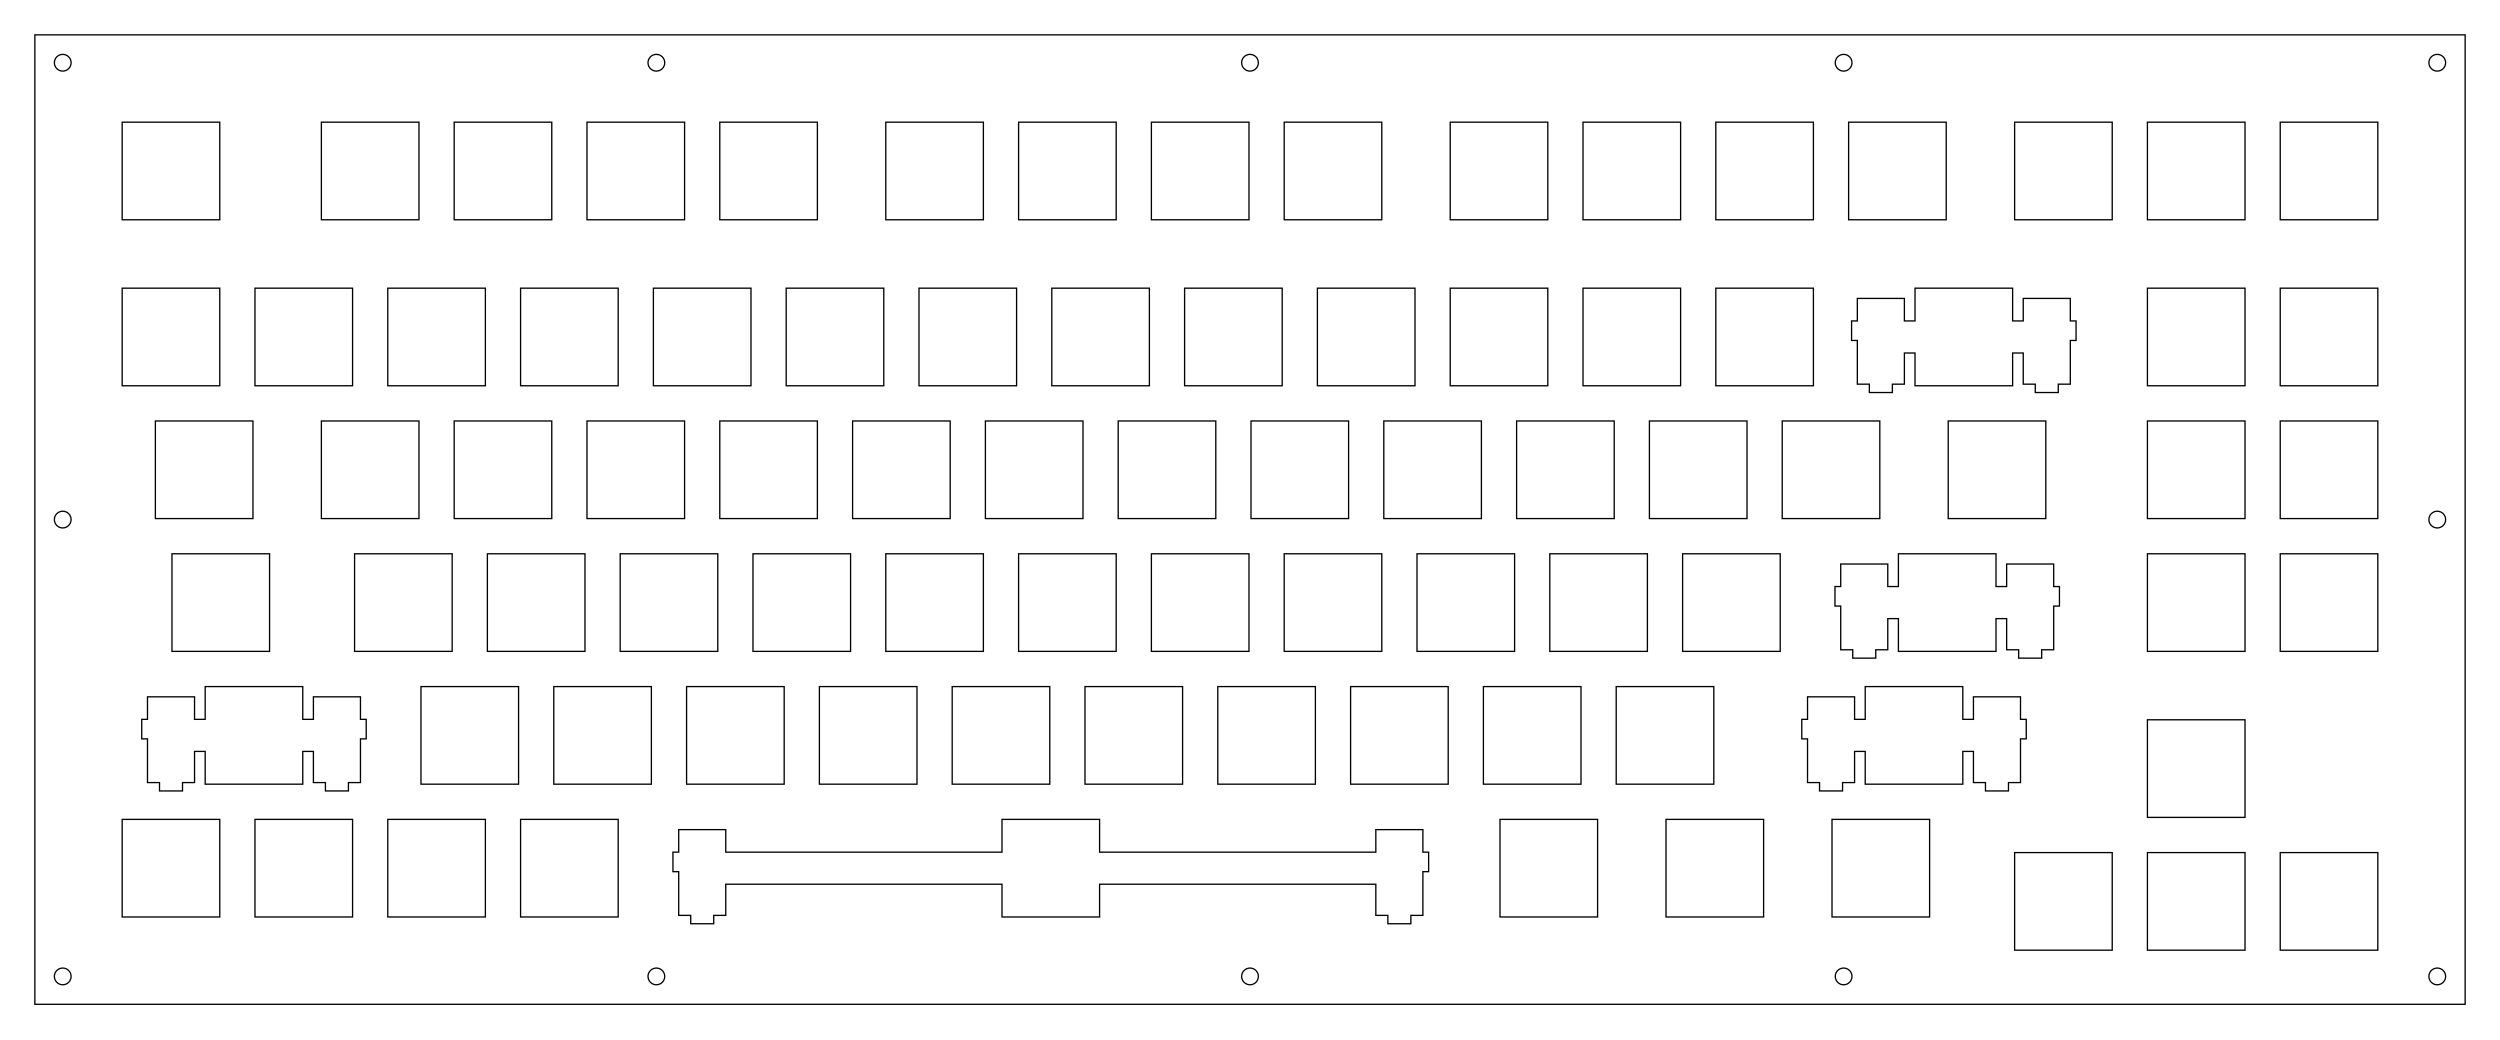
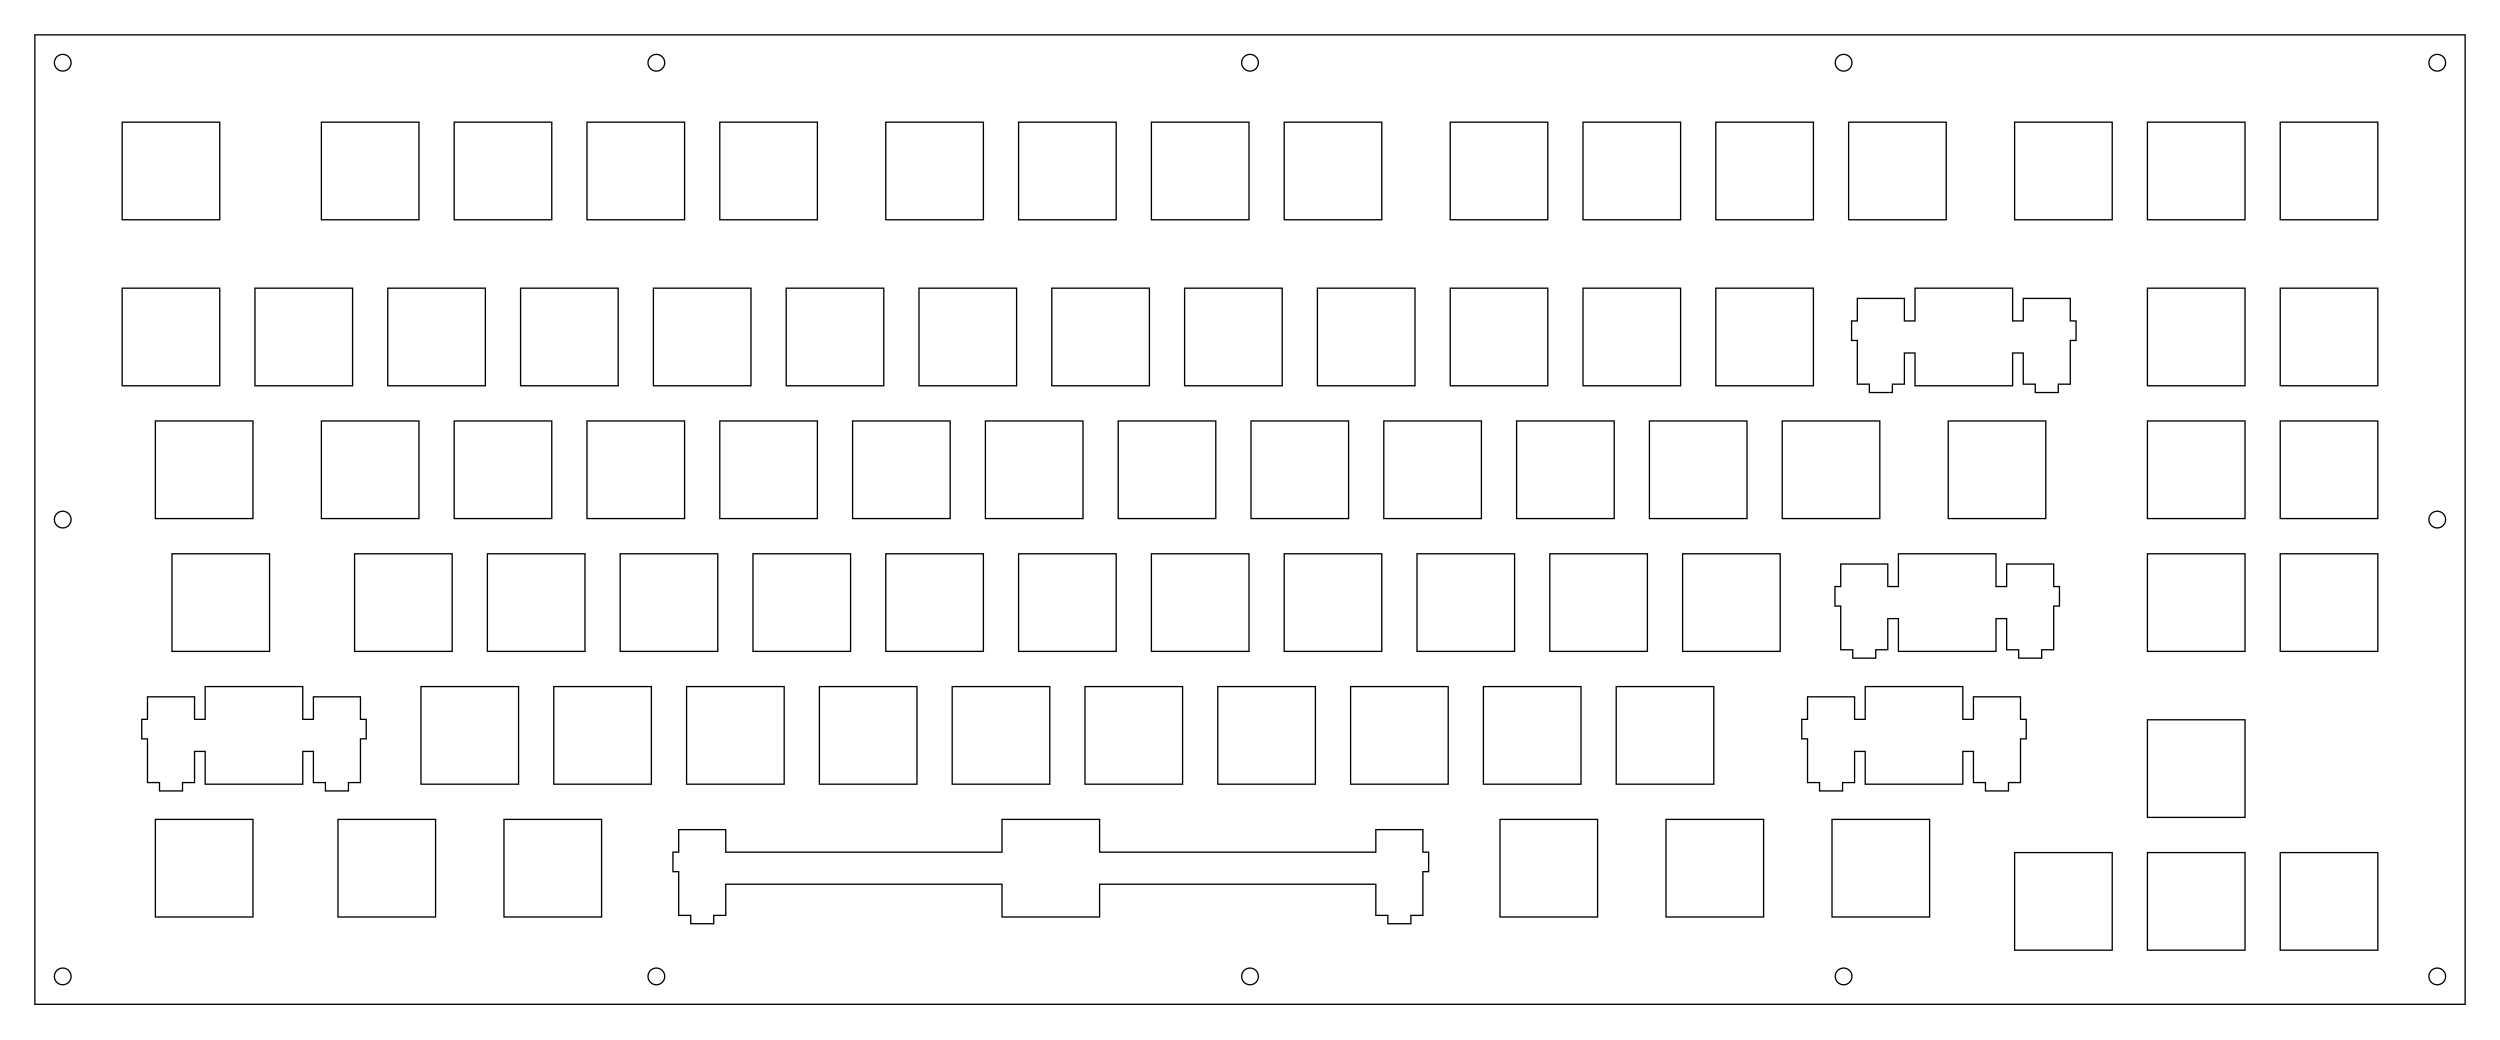
<svg xmlns="http://www.w3.org/2000/svg" viewBox="0 0 358.613 149.062" width="358.613mm" height="149.062mm">
  <rect x="5" y="5" width="348.613" height="139.062" style="fill:none;stroke-width:0.05mm;stroke:black" />
  <circle cx="9" cy="9" r="1.2" style="fill:none;stroke-width:0.05mm;stroke:black" />
  <circle cx="94.153" cy="9" r="1.2" style="fill:none;stroke-width:0.05mm;stroke:black" />
  <circle cx="179.306" cy="9" r="1.2" style="fill:none;stroke-width:0.05mm;stroke:black" />
  <circle cx="264.459" cy="9" r="1.2" style="fill:none;stroke-width:0.05mm;stroke:black" />
  <circle cx="349.613" cy="9" r="1.2" style="fill:none;stroke-width:0.05mm;stroke:black" />
  <circle cx="9" cy="74.531" r="1.2" style="fill:none;stroke-width:0.05mm;stroke:black" />
  <circle cx="349.613" cy="74.531" r="1.2" style="fill:none;stroke-width:0.05mm;stroke:black" />
  <circle cx="9" cy="140.062" r="1.2" style="fill:none;stroke-width:0.05mm;stroke:black" />
  <circle cx="94.153" cy="140.062" r="1.2" style="fill:none;stroke-width:0.05mm;stroke:black" />
  <circle cx="179.306" cy="140.062" r="1.2" style="fill:none;stroke-width:0.05mm;stroke:black" />
  <circle cx="264.459" cy="140.062" r="1.2" style="fill:none;stroke-width:0.05mm;stroke:black" />
  <circle cx="349.613" cy="140.062" r="1.2" style="fill:none;stroke-width:0.05mm;stroke:black" />
  <polygon points="327.087,122.299 327.087,136.299 341.087,136.299 341.087,122.299" style="fill:none;stroke-width:0.05mm;stroke:black" />
  <polygon points="308.037,122.299 308.037,136.299 322.037,136.299 322.037,122.299" style="fill:none;stroke-width:0.05mm;stroke:black" />
  <polygon points="288.987,122.299 288.987,136.299 302.987,136.299 302.987,122.299" style="fill:none;stroke-width:0.05mm;stroke:black" />
  <polygon points="143.731,117.537 143.731,122.237 104.106,122.237 104.106,119.007 97.356,119.007 97.356,122.237 96.531,122.237 96.531,125.037 97.356,125.037 97.356,131.307 99.081,131.307 99.081,132.507 102.381,132.507 102.381,131.307 104.106,131.307 104.106,126.837 143.731,126.837 143.731,131.537 157.731,131.537 157.731,126.837 197.356,126.837 197.356,131.307 199.081,131.307 199.081,132.507 202.381,132.507 202.381,131.307 204.106,131.307 204.106,125.037 204.931,125.037 204.931,122.237 204.106,122.237 204.106,119.007 197.356,119.007 197.356,122.237 157.731,122.237 157.731,117.537" style="fill:none;stroke-width:0.05mm;stroke:black" />
  <polygon points="262.793,117.537 262.793,131.537 276.793,131.537 276.793,117.537" style="fill:none;stroke-width:0.05mm;stroke:black" />
  <polygon points="238.981,117.537 238.981,131.537 252.981,131.537 252.981,117.537" style="fill:none;stroke-width:0.05mm;stroke:black" />
  <polygon points="215.168,117.537 215.168,131.537 229.168,131.537 229.168,117.537" style="fill:none;stroke-width:0.05mm;stroke:black" />
-   <polygon points="74.675,117.537 74.675,131.537 88.675,131.537 88.675,117.537" style="fill:none;stroke-width:0.05mm;stroke:black" />
-   <polygon points="55.625,117.537 55.625,131.537 69.625,131.537 69.625,117.537" style="fill:none;stroke-width:0.05mm;stroke:black" />
-   <polygon points="36.575,117.537 36.575,131.537 50.575,131.537 50.575,117.537" style="fill:none;stroke-width:0.05mm;stroke:black" />
-   <polygon points="17.525,117.537 17.525,131.537 31.525,131.537 31.525,117.537" style="fill:none;stroke-width:0.05mm;stroke:black" />
+   <polygon points="72.293,117.537 72.293,131.537 86.293,131.537 86.293,117.537" style="fill:none;stroke-width:0.05mm;stroke:black" />
+   <polygon points="48.481,117.537 48.481,131.537 62.481,131.537 62.481,117.537" style="fill:none;stroke-width:0.05mm;stroke:black" />
+   <polygon points="22.287,117.537 22.287,131.537 36.287,131.537 36.287,117.537" style="fill:none;stroke-width:0.05mm;stroke:black" />
  <polygon points="308.037,103.250 308.037,117.250 322.037,117.250 322.037,103.250" style="fill:none;stroke-width:0.05mm;stroke:black" />
  <polygon points="267.556,98.487 267.556,103.187 266.031,103.187 266.031,99.957 259.281,99.957 259.281,103.187 258.456,103.187 258.456,105.987 259.281,105.987 259.281,112.257 261.005,112.257 261.005,113.457 264.306,113.457 264.306,112.257 266.031,112.257 266.031,107.787 267.556,107.787 267.556,112.487 281.556,112.487 281.556,107.787 283.081,107.787 283.081,112.257 284.806,112.257 284.806,113.457 288.106,113.457 288.106,112.257 289.831,112.257 289.831,105.987 290.656,105.987 290.656,103.187 289.831,103.187 289.831,99.957 283.081,99.957 283.081,103.187 281.556,103.187 281.556,98.487" style="fill:none;stroke-width:0.05mm;stroke:black" />
  <polygon points="29.431,98.487 29.431,103.187 27.906,103.187 27.906,99.957 21.156,99.957 21.156,103.187 20.331,103.187 20.331,105.987 21.156,105.987 21.156,112.257 22.881,112.257 22.881,113.457 26.181,113.457 26.181,112.257 27.906,112.257 27.906,107.787 29.431,107.787 29.431,112.487 43.431,112.487 43.431,107.787 44.956,107.787 44.956,112.257 46.681,112.257 46.681,113.457 49.981,113.457 49.981,112.257 51.706,112.257 51.706,105.987 52.531,105.987 52.531,103.187 51.706,103.187 51.706,99.957 44.956,99.957 44.956,103.187 43.431,103.187 43.431,98.487" style="fill:none;stroke-width:0.05mm;stroke:black" />
  <polygon points="231.837,98.487 231.837,112.487 245.837,112.487 245.837,98.487" style="fill:none;stroke-width:0.05mm;stroke:black" />
  <polygon points="212.787,98.487 212.787,112.487 226.787,112.487 226.787,98.487" style="fill:none;stroke-width:0.05mm;stroke:black" />
  <polygon points="193.737,98.487 193.737,112.487 207.737,112.487 207.737,98.487" style="fill:none;stroke-width:0.05mm;stroke:black" />
  <polygon points="174.687,98.487 174.687,112.487 188.687,112.487 188.687,98.487" style="fill:none;stroke-width:0.05mm;stroke:black" />
  <polygon points="155.637,98.487 155.637,112.487 169.637,112.487 169.637,98.487" style="fill:none;stroke-width:0.05mm;stroke:black" />
  <polygon points="136.587,98.487 136.587,112.487 150.587,112.487 150.587,98.487" style="fill:none;stroke-width:0.05mm;stroke:black" />
  <polygon points="117.537,98.487 117.537,112.487 131.537,112.487 131.537,98.487" style="fill:none;stroke-width:0.05mm;stroke:black" />
  <polygon points="98.487,98.487 98.487,112.487 112.487,112.487 112.487,98.487" style="fill:none;stroke-width:0.05mm;stroke:black" />
  <polygon points="79.437,98.487 79.437,112.487 93.437,112.487 93.437,98.487" style="fill:none;stroke-width:0.05mm;stroke:black" />
  <polygon points="60.387,98.487 60.387,112.487 74.387,112.487 74.387,98.487" style="fill:none;stroke-width:0.05mm;stroke:black" />
  <polygon points="272.318,79.437 272.318,84.137 270.793,84.137 270.793,80.907 264.043,80.907 264.043,84.137 263.218,84.137 263.218,86.937 264.043,86.937 264.043,93.207 265.768,93.207 265.768,94.407 269.068,94.407 269.068,93.207 270.793,93.207 270.793,88.737 272.318,88.737 272.318,93.437 286.318,93.437 286.318,88.737 287.843,88.737 287.843,93.207 289.568,93.207 289.568,94.407 292.868,94.407 292.868,93.207 294.593,93.207 294.593,86.937 295.418,86.937 295.418,84.137 294.593,84.137 294.593,80.907 287.843,80.907 287.843,84.137 286.318,84.137 286.318,79.437" style="fill:none;stroke-width:0.05mm;stroke:black" />
  <polygon points="327.087,79.437 327.087,93.437 341.087,93.437 341.087,79.437" style="fill:none;stroke-width:0.05mm;stroke:black" />
  <polygon points="308.037,79.437 308.037,93.437 322.037,93.437 322.037,79.437" style="fill:none;stroke-width:0.05mm;stroke:black" />
  <polygon points="241.362,79.437 241.362,93.437 255.362,93.437 255.362,79.437" style="fill:none;stroke-width:0.05mm;stroke:black" />
  <polygon points="222.312,79.437 222.312,93.437 236.312,93.437 236.312,79.437" style="fill:none;stroke-width:0.05mm;stroke:black" />
  <polygon points="203.262,79.437 203.262,93.437 217.262,93.437 217.262,79.437" style="fill:none;stroke-width:0.05mm;stroke:black" />
  <polygon points="184.212,79.437 184.212,93.437 198.212,93.437 198.212,79.437" style="fill:none;stroke-width:0.05mm;stroke:black" />
  <polygon points="165.162,79.437 165.162,93.437 179.162,93.437 179.162,79.437" style="fill:none;stroke-width:0.05mm;stroke:black" />
  <polygon points="146.112,79.437 146.112,93.437 160.112,93.437 160.112,79.437" style="fill:none;stroke-width:0.05mm;stroke:black" />
  <polygon points="127.062,79.437 127.062,93.437 141.062,93.437 141.062,79.437" style="fill:none;stroke-width:0.05mm;stroke:black" />
  <polygon points="108.012,79.437 108.012,93.437 122.012,93.437 122.012,79.437" style="fill:none;stroke-width:0.05mm;stroke:black" />
  <polygon points="88.962,79.437 88.962,93.437 102.962,93.437 102.962,79.437" style="fill:none;stroke-width:0.05mm;stroke:black" />
  <polygon points="69.912,79.437 69.912,93.437 83.912,93.437 83.912,79.437" style="fill:none;stroke-width:0.05mm;stroke:black" />
  <polygon points="50.862,79.437 50.862,93.437 64.861,93.437 64.861,79.437" style="fill:none;stroke-width:0.05mm;stroke:black" />
  <polygon points="24.668,79.437 24.668,93.437 38.668,93.437 38.668,79.437" style="fill:none;stroke-width:0.05mm;stroke:black" />
  <polygon points="327.087,60.387 327.087,74.387 341.087,74.387 341.087,60.387" style="fill:none;stroke-width:0.05mm;stroke:black" />
  <polygon points="308.037,60.387 308.037,74.387 322.037,74.387 322.037,60.387" style="fill:none;stroke-width:0.05mm;stroke:black" />
  <polygon points="279.462,60.387 279.462,74.387 293.462,74.387 293.462,60.387" style="fill:none;stroke-width:0.05mm;stroke:black" />
  <polygon points="255.650,60.387 255.650,74.387 269.650,74.387 269.650,60.387" style="fill:none;stroke-width:0.05mm;stroke:black" />
  <polygon points="236.600,60.387 236.600,74.387 250.600,74.387 250.600,60.387" style="fill:none;stroke-width:0.05mm;stroke:black" />
  <polygon points="217.550,60.387 217.550,74.387 231.550,74.387 231.550,60.387" style="fill:none;stroke-width:0.05mm;stroke:black" />
  <polygon points="198.500,60.387 198.500,74.387 212.500,74.387 212.500,60.387" style="fill:none;stroke-width:0.05mm;stroke:black" />
  <polygon points="179.450,60.387 179.450,74.387 193.450,74.387 193.450,60.387" style="fill:none;stroke-width:0.05mm;stroke:black" />
  <polygon points="160.400,60.387 160.400,74.387 174.400,74.387 174.400,60.387" style="fill:none;stroke-width:0.05mm;stroke:black" />
  <polygon points="141.350,60.387 141.350,74.387 155.350,74.387 155.350,60.387" style="fill:none;stroke-width:0.05mm;stroke:black" />
  <polygon points="122.300,60.387 122.300,74.387 136.300,74.387 136.300,60.387" style="fill:none;stroke-width:0.05mm;stroke:black" />
  <polygon points="103.250,60.387 103.250,74.387 117.250,74.387 117.250,60.387" style="fill:none;stroke-width:0.05mm;stroke:black" />
  <polygon points="84.200,60.387 84.200,74.387 98.200,74.387 98.200,60.387" style="fill:none;stroke-width:0.05mm;stroke:black" />
  <polygon points="65.150,60.387 65.150,74.387 79.150,74.387 79.150,60.387" style="fill:none;stroke-width:0.05mm;stroke:black" />
  <polygon points="46.100,60.387 46.100,74.387 60.100,74.387 60.100,60.387" style="fill:none;stroke-width:0.05mm;stroke:black" />
  <polygon points="22.287,60.387 22.287,74.387 36.287,74.387 36.287,60.387" style="fill:none;stroke-width:0.05mm;stroke:black" />
  <polygon points="274.700,41.337 274.700,46.037 273.175,46.037 273.175,42.807 266.425,42.807 266.425,46.037 265.600,46.037 265.600,48.837 266.425,48.837 266.425,55.107 268.150,55.107 268.150,56.307 271.450,56.307 271.450,55.107 273.175,55.107 273.175,50.637 274.700,50.637 274.700,55.337 288.700,55.337 288.700,50.637 290.225,50.637 290.225,55.107 291.950,55.107 291.950,56.307 295.250,56.307 295.250,55.107 296.975,55.107 296.975,48.837 297.800,48.837 297.800,46.037 296.975,46.037 296.975,42.807 290.225,42.807 290.225,46.037 288.700,46.037 288.700,41.337" style="fill:none;stroke-width:0.05mm;stroke:black" />
  <polygon points="327.087,41.337 327.087,55.337 341.087,55.337 341.087,41.337" style="fill:none;stroke-width:0.05mm;stroke:black" />
  <polygon points="308.037,41.337 308.037,55.337 322.037,55.337 322.037,41.337" style="fill:none;stroke-width:0.05mm;stroke:black" />
  <polygon points="246.125,41.337 246.125,55.337 260.125,55.337 260.125,41.337" style="fill:none;stroke-width:0.05mm;stroke:black" />
  <polygon points="227.075,41.337 227.075,55.337 241.075,55.337 241.075,41.337" style="fill:none;stroke-width:0.05mm;stroke:black" />
  <polygon points="208.025,41.337 208.025,55.337 222.025,55.337 222.025,41.337" style="fill:none;stroke-width:0.05mm;stroke:black" />
  <polygon points="188.975,41.337 188.975,55.337 202.975,55.337 202.975,41.337" style="fill:none;stroke-width:0.05mm;stroke:black" />
  <polygon points="169.925,41.337 169.925,55.337 183.925,55.337 183.925,41.337" style="fill:none;stroke-width:0.05mm;stroke:black" />
  <polygon points="150.875,41.337 150.875,55.337 164.875,55.337 164.875,41.337" style="fill:none;stroke-width:0.05mm;stroke:black" />
  <polygon points="131.825,41.337 131.825,55.337 145.825,55.337 145.825,41.337" style="fill:none;stroke-width:0.05mm;stroke:black" />
  <polygon points="112.774,41.337 112.774,55.337 126.774,55.337 126.774,41.337" style="fill:none;stroke-width:0.05mm;stroke:black" />
  <polygon points="93.725,41.337 93.725,55.337 107.725,55.337 107.725,41.337" style="fill:none;stroke-width:0.05mm;stroke:black" />
  <polygon points="74.675,41.337 74.675,55.337 88.675,55.337 88.675,41.337" style="fill:none;stroke-width:0.05mm;stroke:black" />
  <polygon points="55.625,41.337 55.625,55.337 69.625,55.337 69.625,41.337" style="fill:none;stroke-width:0.05mm;stroke:black" />
  <polygon points="36.575,41.337 36.575,55.337 50.575,55.337 50.575,41.337" style="fill:none;stroke-width:0.05mm;stroke:black" />
  <polygon points="17.525,41.337 17.525,55.337 31.525,55.337 31.525,41.337" style="fill:none;stroke-width:0.05mm;stroke:black" />
  <polygon points="327.087,17.525 327.087,31.525 341.087,31.525 341.087,17.525" style="fill:none;stroke-width:0.05mm;stroke:black" />
  <polygon points="308.037,17.525 308.037,31.525 322.037,31.525 322.037,17.525" style="fill:none;stroke-width:0.05mm;stroke:black" />
  <polygon points="288.987,17.525 288.987,31.525 302.987,31.525 302.987,17.525" style="fill:none;stroke-width:0.05mm;stroke:black" />
  <polygon points="265.175,17.525 265.175,31.525 279.175,31.525 279.175,17.525" style="fill:none;stroke-width:0.05mm;stroke:black" />
  <polygon points="246.125,17.525 246.125,31.525 260.125,31.525 260.125,17.525" style="fill:none;stroke-width:0.05mm;stroke:black" />
  <polygon points="227.075,17.525 227.075,31.525 241.075,31.525 241.075,17.525" style="fill:none;stroke-width:0.05mm;stroke:black" />
  <polygon points="208.025,17.525 208.025,31.525 222.025,31.525 222.025,17.525" style="fill:none;stroke-width:0.05mm;stroke:black" />
  <polygon points="184.212,17.525 184.212,31.525 198.212,31.525 198.212,17.525" style="fill:none;stroke-width:0.05mm;stroke:black" />
  <polygon points="165.162,17.525 165.162,31.525 179.162,31.525 179.162,17.525" style="fill:none;stroke-width:0.05mm;stroke:black" />
  <polygon points="146.112,17.525 146.112,31.525 160.112,31.525 160.112,17.525" style="fill:none;stroke-width:0.05mm;stroke:black" />
  <polygon points="127.062,17.525 127.062,31.525 141.062,31.525 141.062,17.525" style="fill:none;stroke-width:0.05mm;stroke:black" />
  <polygon points="103.250,17.525 103.250,31.525 117.250,31.525 117.250,17.525" style="fill:none;stroke-width:0.05mm;stroke:black" />
  <polygon points="84.200,17.525 84.200,31.525 98.200,31.525 98.200,17.525" style="fill:none;stroke-width:0.05mm;stroke:black" />
  <polygon points="65.150,17.525 65.150,31.525 79.150,31.525 79.150,17.525" style="fill:none;stroke-width:0.05mm;stroke:black" />
  <polygon points="46.100,17.525 46.100,31.525 60.100,31.525 60.100,17.525" style="fill:none;stroke-width:0.05mm;stroke:black" />
  <polygon points="17.525,17.525 17.525,31.525 31.525,31.525 31.525,17.525" style="fill:none;stroke-width:0.05mm;stroke:black" />
</svg>
